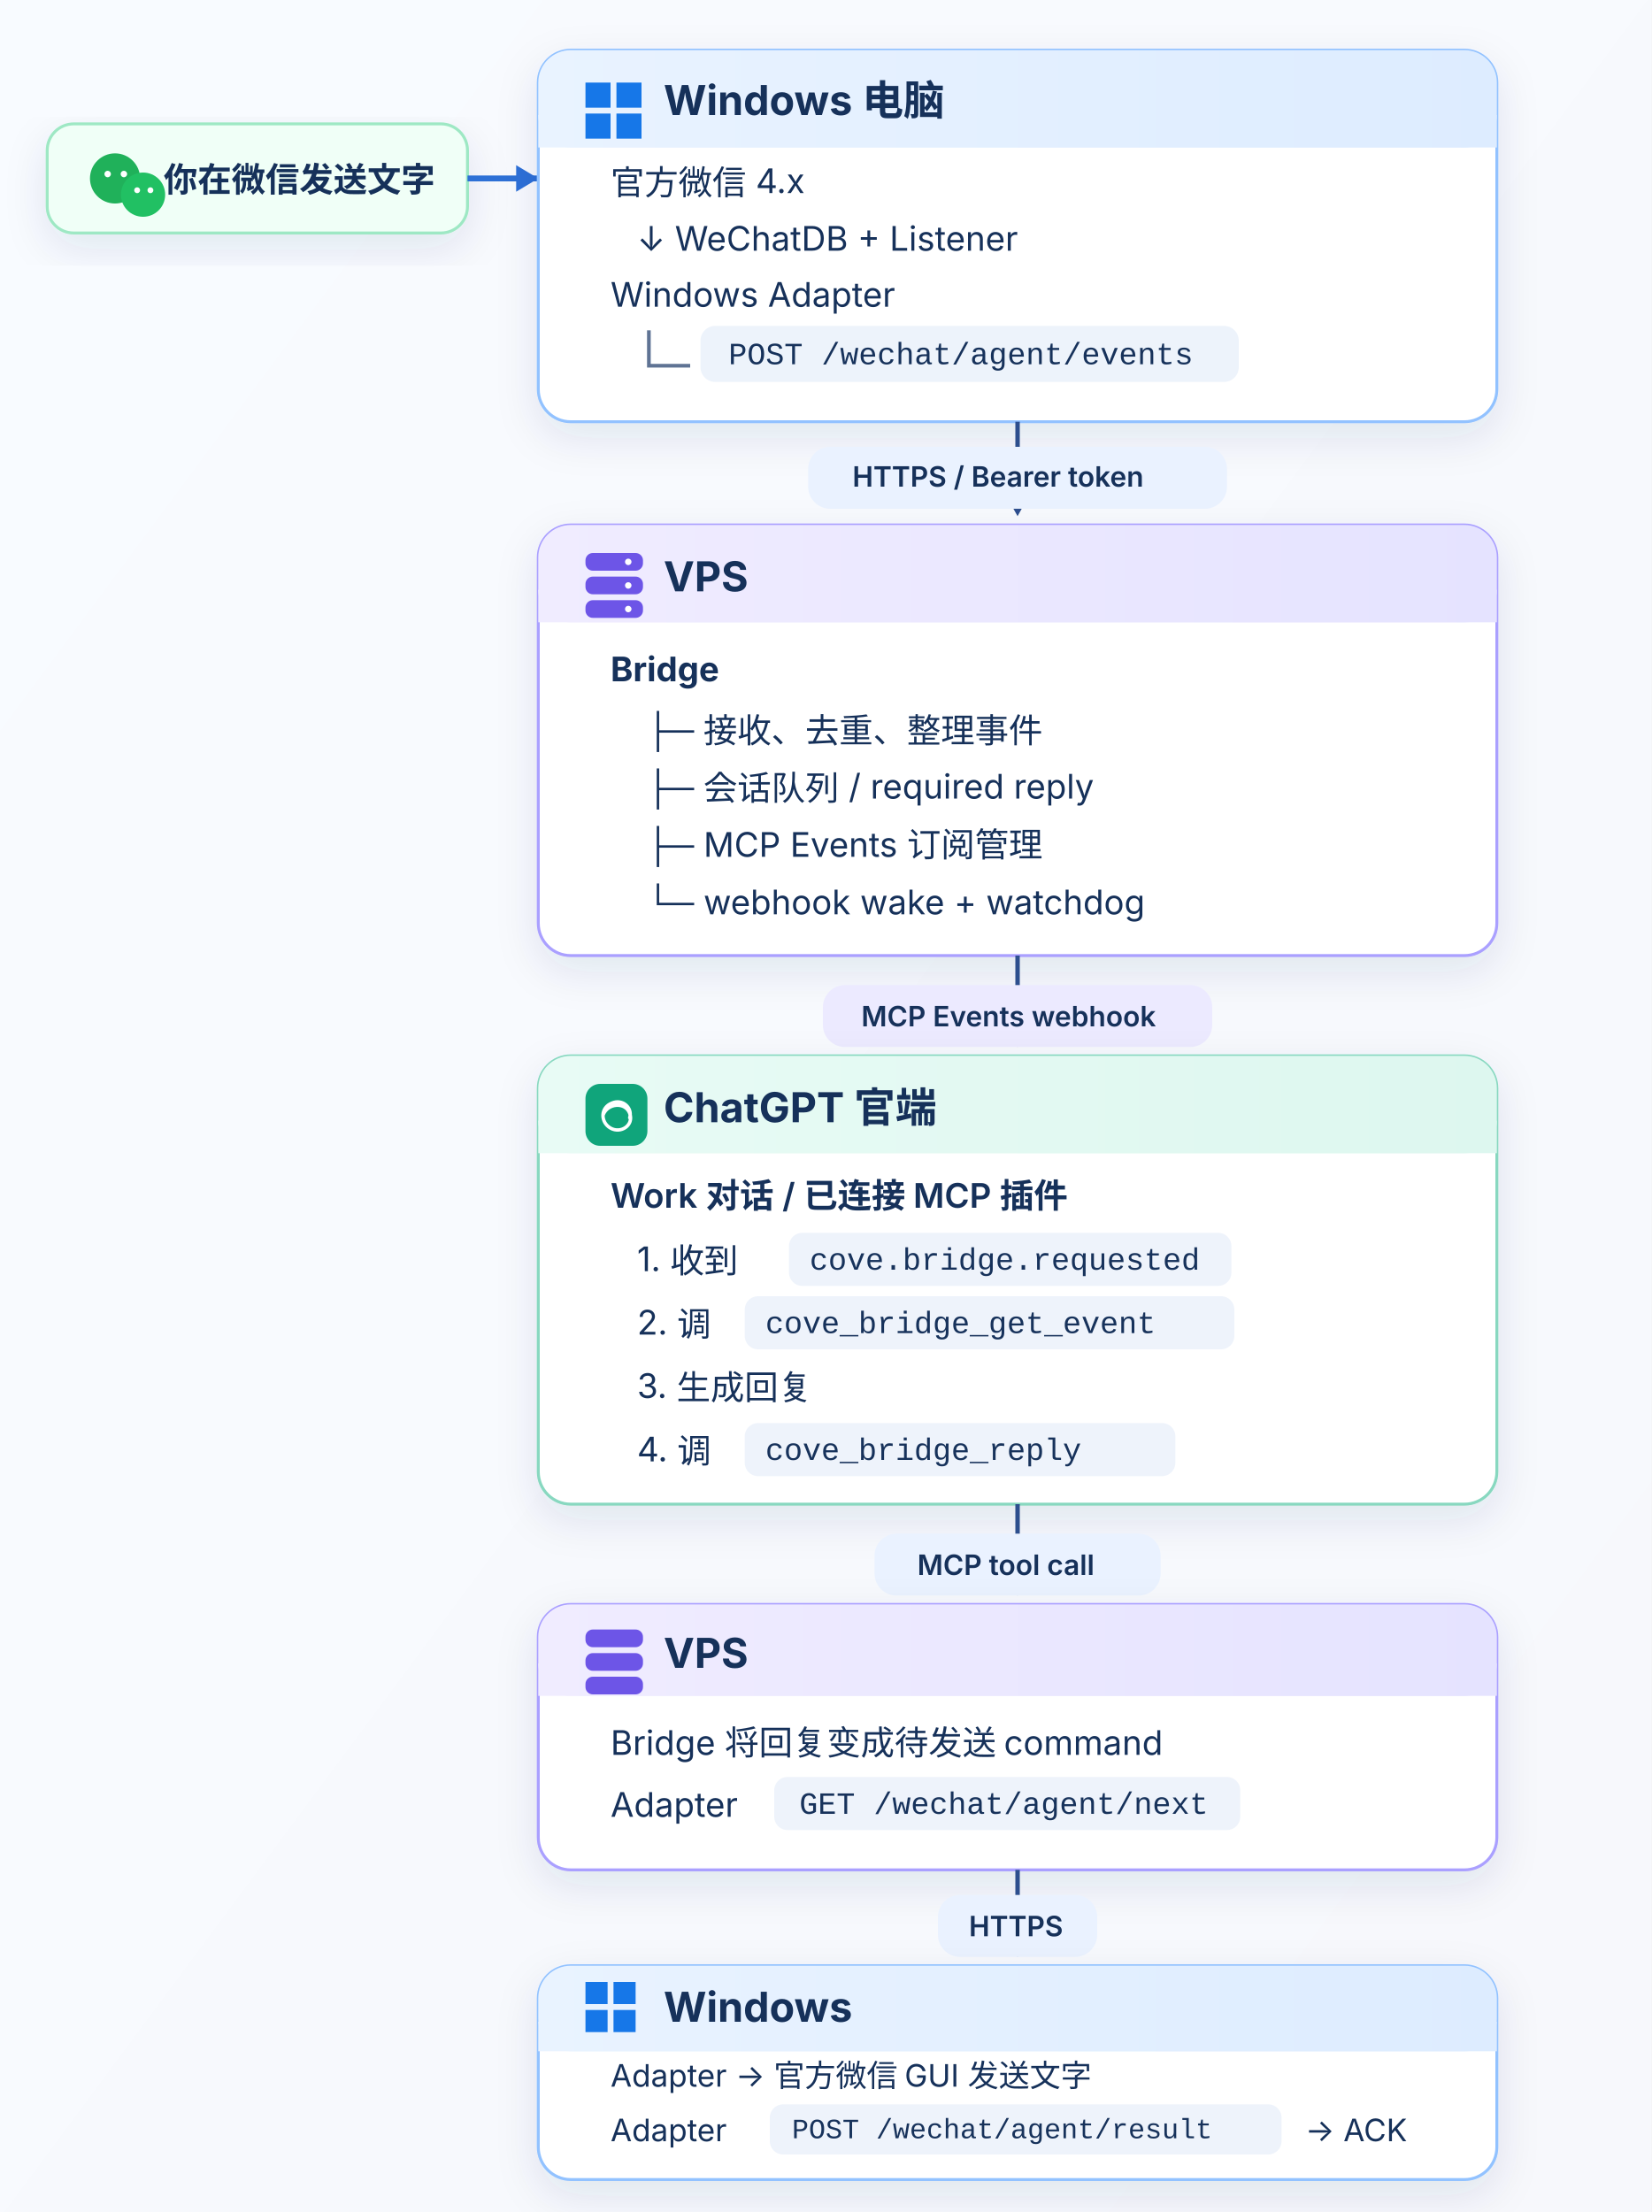
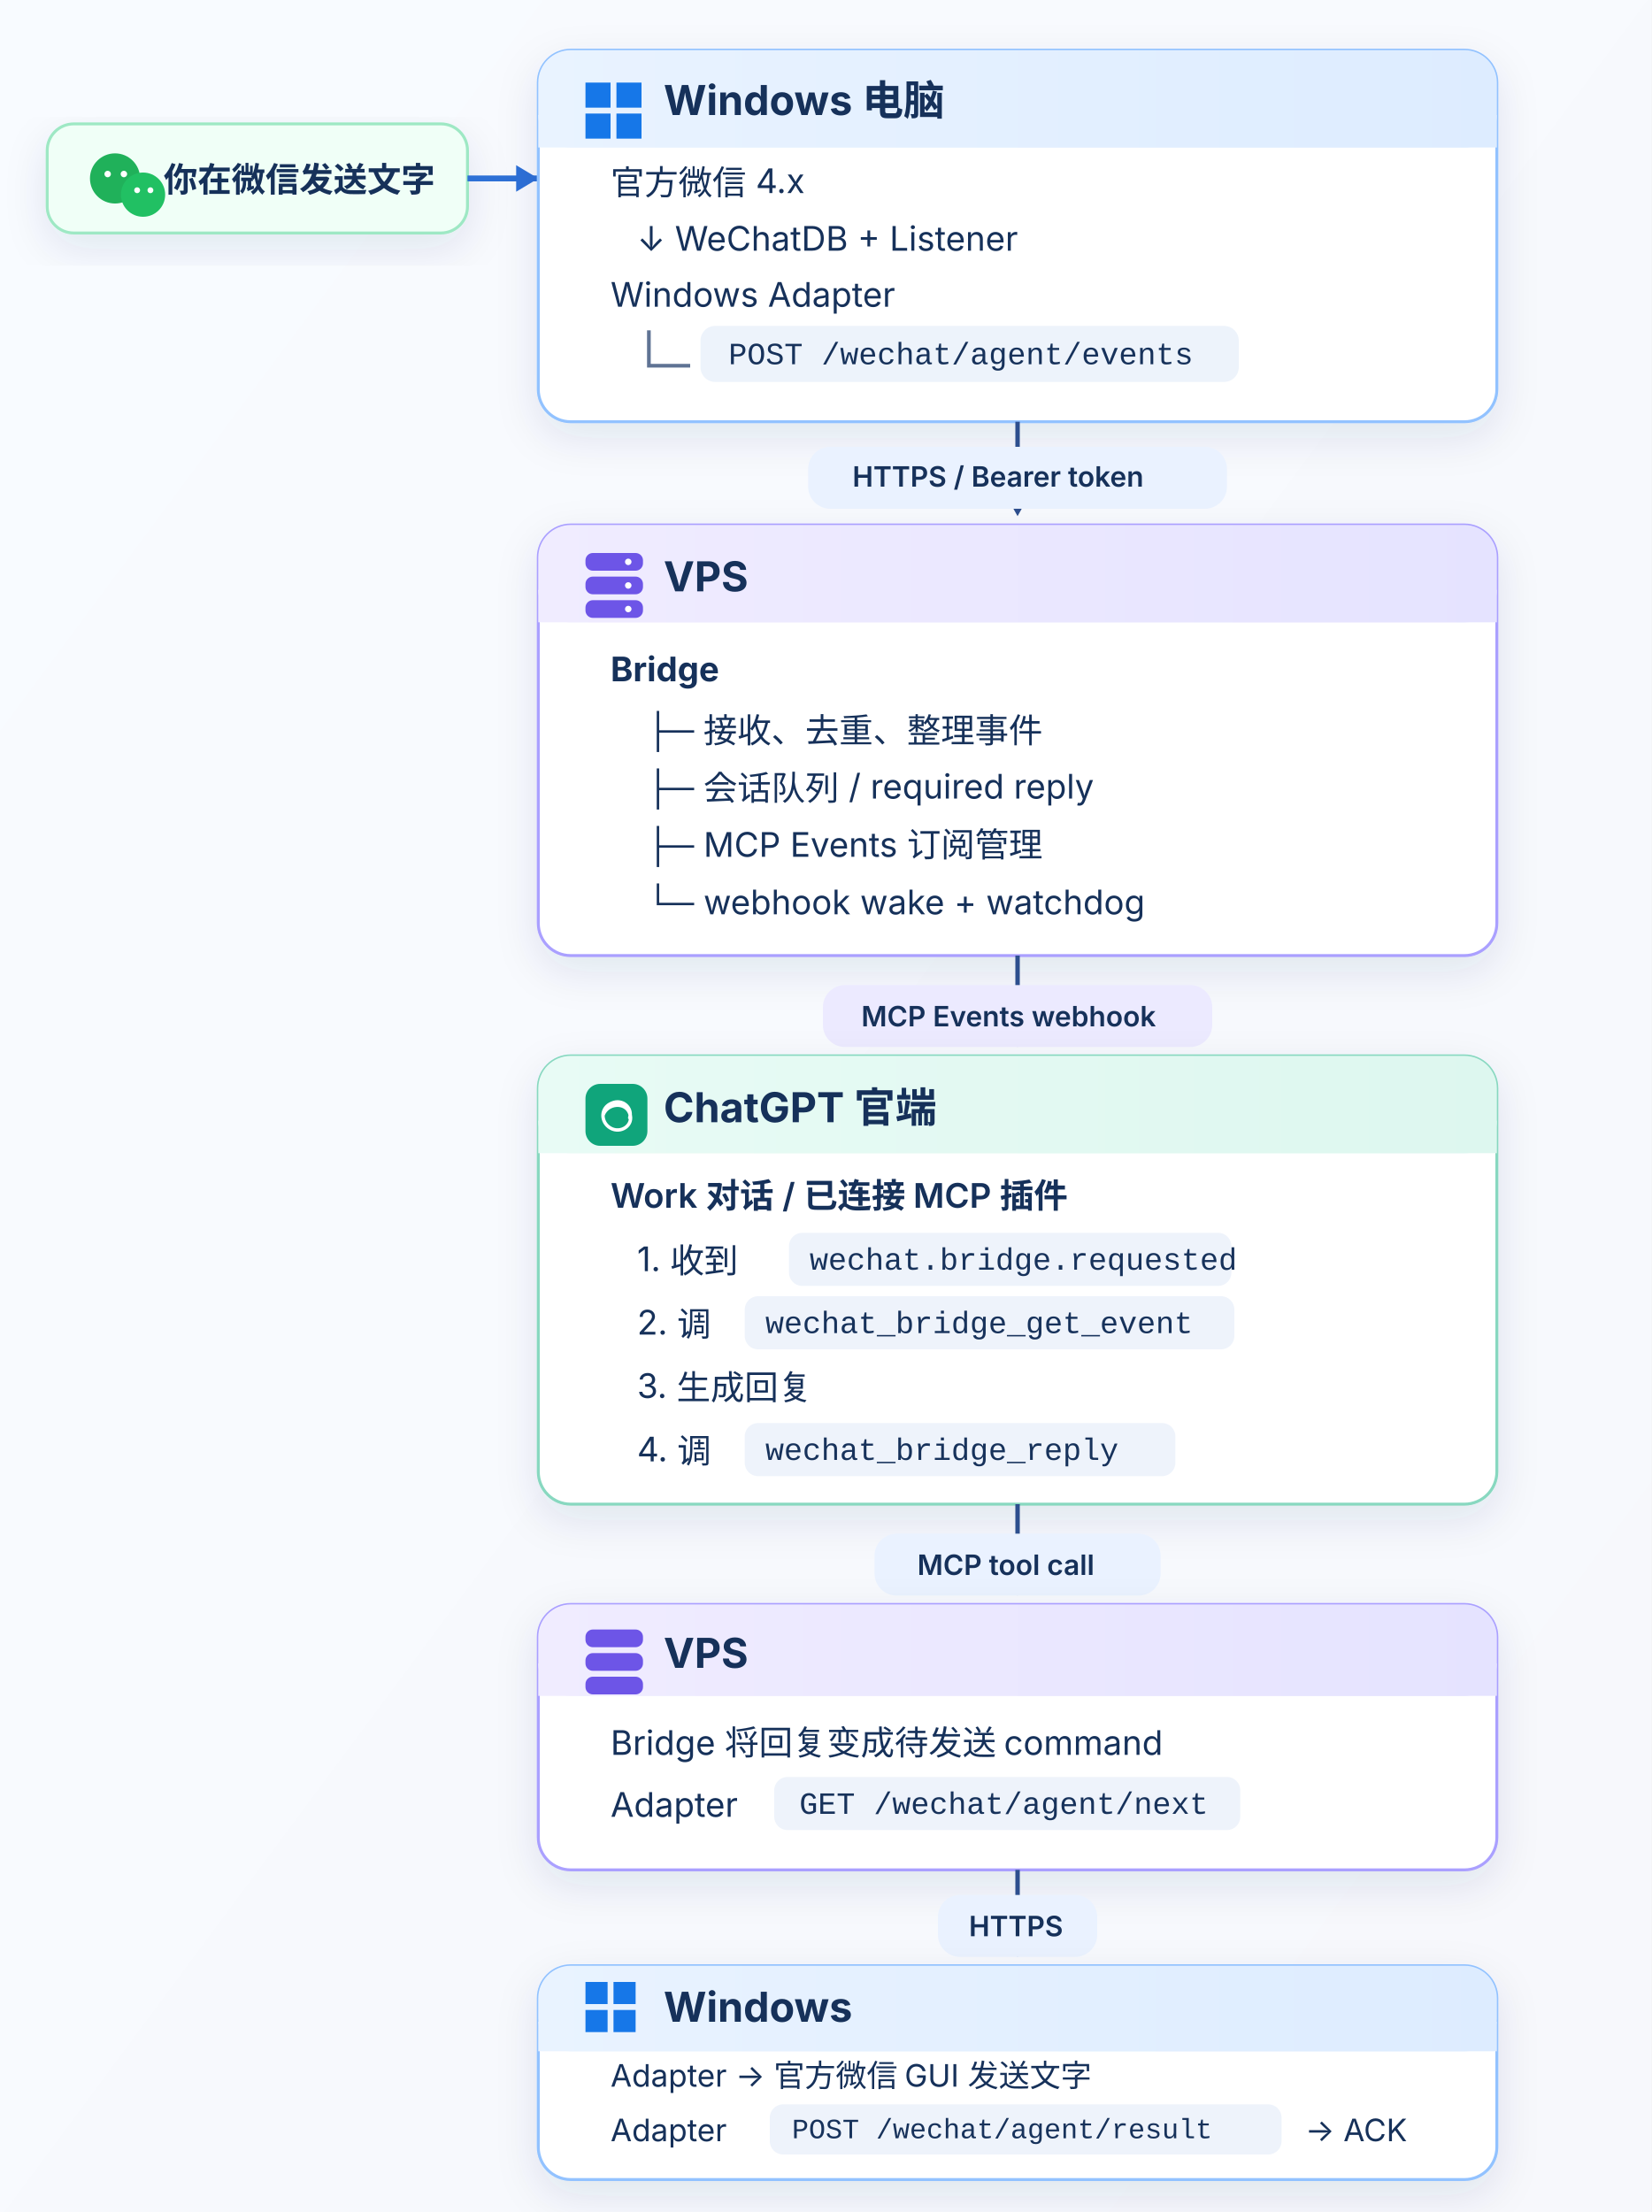
<svg xmlns="http://www.w3.org/2000/svg" width="1120" height="1500" viewBox="0 0 1120 1500" role="img" aria-labelledby="title desc">
  <defs>
    <linearGradient id="bg" x1="0" y1="0" x2="1" y2="1">
      <stop offset="0" stop-color="#f8fbff" />
      <stop offset="1" stop-color="#f7f8fc" />
    </linearGradient>
    <linearGradient id="winHead" x1="0" y1="0" x2="1" y2="0">
      <stop offset="0" stop-color="#e9f3ff" />
      <stop offset="1" stop-color="#ddecff" />
    </linearGradient>
    <linearGradient id="vpsHead" x1="0" y1="0" x2="1" y2="0">
      <stop offset="0" stop-color="#f0ecff" />
      <stop offset="1" stop-color="#e5e3ff" />
    </linearGradient>
    <linearGradient id="aiHead" x1="0" y1="0" x2="1" y2="0">
      <stop offset="0" stop-color="#e8fbf5" />
      <stop offset="1" stop-color="#ddf7ef" />
    </linearGradient>
    <filter id="shadow" x="-20%" y="-20%" width="140%" height="150%">
      <feDropShadow dx="0" dy="10" stdDeviation="14" flood-color="#1f3b64" flood-opacity=".10" />
    </filter>
    <style>
    .sans { font-family: Inter, "Segoe UI", "Microsoft YaHei", "PingFang SC", Arial, sans-serif; fill:#16315a; }
    .mono { font-family: "SFMono-Regular", Consolas, "Liberation Mono", monospace; fill:#17325b; }
    .title { font-size:28px; font-weight:700; }
    .body { font-size:23px; }
    .small { font-size:21px; }
    .connector { font-size:19px; font-weight:600; }
    .muted { fill:#60708e; }
  </style>
  </defs>
  <rect width="1120" height="1500" fill="url(#bg)" />
  <g filter="url(#shadow)">
    <rect x="32" y="84" rx="18" ry="18" width="285" height="74" fill="#f0fff7" stroke="#9ee8c4" stroke-width="2" />
  </g>
  <g transform="translate(57 101)">
    <circle cx="21" cy="20" r="17" fill="#20b15a" />
    <circle cx="40" cy="31" r="15" fill="#21c063" />
    <circle cx="16" cy="17" r="2.2" fill="#fff" />
    <circle cx="27" cy="17" r="2.2" fill="#fff" />
    <circle cx="36" cy="28" r="2" fill="#fff" />
    <circle cx="45" cy="28" r="2" fill="#fff" />
  </g>
  <text x="111" y="130" class="sans body" font-weight="700">你在微信发送文字</text>
  <line x1="317" y1="121" x2="365" y2="121" stroke="#2d70d6" stroke-width="4" />
  <polygon points="365,121 350,112 350,130" fill="#2d70d6" />
  <g filter="url(#shadow)">
    <rect x="365" y="34" rx="22" ry="22" width="650" height="252" fill="#fff" stroke="#92c2ff" stroke-width="2" />
    <rect x="365" y="34" rx="22" ry="22" width="650" height="66" fill="url(#winHead)" />
    <rect x="365" y="78" width="650" height="22" fill="url(#winHead)" />
  </g>
  <g transform="translate(397 56)" fill="#1677e8">
    <rect x="0" y="0" width="17" height="17" />
    <rect x="21" y="0" width="17" height="17" />
    <rect x="0" y="21" width="17" height="17" />
    <rect x="21" y="21" width="17" height="17" />
  </g>
  <text x="450" y="78" class="sans title">Windows 电脑</text>
  <text x="414" y="132" class="sans body">官方微信 4.x</text>
  <text x="432" y="170" class="sans body">↓ WeChatDB + Listener</text>
  <text x="414" y="208" class="sans body">Windows Adapter</text>
  <path d="M440 224 v24 h28" fill="none" stroke="#5f7394" stroke-width="2.5" />
  <rect x="475" y="221" rx="10" ry="10" width="365" height="38" fill="#edf3fb" />
  <text x="494" y="247" class="mono small">POST /wechat/agent/events</text>
  <line x1="690" y1="286" x2="690" y2="340" stroke="#2d4f8e" stroke-width="3" />
  <polygon points="690,350 681,334 699,334" fill="#2d4f8e" />
  <rect x="548" y="303" rx="15" ry="15" width="284" height="42" fill="#eaf2ff" />
  <text x="578" y="330" class="sans connector">HTTPS / Bearer token</text>
  <g filter="url(#shadow)">
    <rect x="365" y="356" rx="22" ry="22" width="650" height="292" fill="#fff" stroke="#aaa0ff" stroke-width="2" />
    <rect x="365" y="356" rx="22" ry="22" width="650" height="66" fill="url(#vpsHead)" />
    <rect x="365" y="400" width="650" height="22" fill="url(#vpsHead)" />
  </g>
  <g transform="translate(397 375)" fill="#6d55e7">
    <rect x="0" y="0" rx="5" width="39" height="12" />
    <rect x="0" y="16" rx="5" width="39" height="12" />
    <rect x="0" y="32" rx="5" width="39" height="12" />
    <circle cx="29" cy="6" r="2.2" fill="#fff" />
    <circle cx="29" cy="22" r="2.2" fill="#fff" />
    <circle cx="29" cy="38" r="2.2" fill="#fff" />
  </g>
  <text x="450" y="401" class="sans title">VPS</text>
  <text x="414" y="462" class="sans body" font-weight="700">Bridge</text>
  <text x="438" y="503" class="sans body">├─ 接收、去重、整理事件</text>
  <text x="438" y="542" class="sans body">├─ 会话队列 / required reply</text>
  <text x="438" y="581" class="sans body">├─ MCP Events 订阅管理</text>
  <text x="438" y="620" class="sans body">└─ webhook wake + watchdog</text>
  <line x1="690" y1="648" x2="690" y2="700" stroke="#2d4f8e" stroke-width="3" />
  <polygon points="690,710 681,694 699,694" fill="#2d4f8e" />
  <rect x="558" y="668" rx="15" ry="15" width="264" height="42" fill="#eceaff" />
  <text x="584" y="696" class="sans connector">MCP Events webhook</text>
  <g filter="url(#shadow)">
    <rect x="365" y="716" rx="22" ry="22" width="650" height="304" fill="#fff" stroke="#88d8c0" stroke-width="2" />
    <rect x="365" y="716" rx="22" ry="22" width="650" height="66" fill="url(#aiHead)" />
    <rect x="365" y="760" width="650" height="22" fill="url(#aiHead)" />
  </g>
  <g transform="translate(397 735)">
    <rect width="42" height="42" rx="10" fill="#10a57b" />
    <path d="M12 21c3-8 15-9 18-1 3 8-6 14-13 10-7-4-7-14 1-17 7-3 14 3 12 10" fill="none" stroke="#fff" stroke-width="2.3" stroke-linecap="round" />
  </g>
  <text x="450" y="761" class="sans title">ChatGPT 官端</text>
  <text x="414" y="819" class="sans body" font-weight="600">Work 对话 / 已连接 MCP 插件</text>
  <text x="432" y="862" class="sans body">1. 收到</text>
  <rect x="535" y="836" rx="9" ry="9" width="300" height="36" fill="#eef3fb" />
-   <text x="549" y="861" class="mono small">cove.bridge.requested</text>
+   <text x="549" y="861" class="mono small">wechat.bridge.requested</text>
  <text x="432" y="905" class="sans body">2. 调</text>
  <rect x="505" y="879" rx="9" ry="9" width="332" height="36" fill="#eef3fb" />
-   <text x="519" y="904" class="mono small">cove_bridge_get_event</text>
+   <text x="519" y="904" class="mono small">wechat_bridge_get_event</text>
  <text x="432" y="948" class="sans body">3. 生成回复</text>
  <text x="432" y="991" class="sans body">4. 调</text>
  <rect x="505" y="965" rx="9" ry="9" width="292" height="36" fill="#eef3fb" />
-   <text x="519" y="990" class="mono small">cove_bridge_reply</text>
+   <text x="519" y="990" class="mono small">wechat_bridge_reply</text>
  <line x1="690" y1="1020" x2="690" y2="1072" stroke="#2d4f8e" stroke-width="3" />
  <polygon points="690,1082 681,1066 699,1066" fill="#2d4f8e" />
  <rect x="593" y="1040" rx="15" ry="15" width="194" height="42" fill="#eaf2ff" />
  <text x="622" y="1068" class="sans connector">MCP tool call</text>
  <g filter="url(#shadow)">
    <rect x="365" y="1088" rx="22" ry="22" width="650" height="180" fill="#fff" stroke="#aaa0ff" stroke-width="2" />
    <rect x="365" y="1088" rx="22" ry="22" width="650" height="62" fill="url(#vpsHead)" />
    <rect x="365" y="1128" width="650" height="22" fill="url(#vpsHead)" />
  </g>
  <g transform="translate(397 1105)" fill="#6d55e7">
    <rect x="0" y="0" rx="5" width="39" height="12" />
    <rect x="0" y="16" rx="5" width="39" height="12" />
    <rect x="0" y="32" rx="5" width="39" height="12" />
  </g>
  <text x="450" y="1131" class="sans title">VPS</text>
  <text x="414" y="1190" class="sans body">Bridge 将回复变成待发送 command</text>
  <text x="414" y="1232" class="sans body">Adapter</text>
  <rect x="525" y="1205" rx="9" ry="9" width="316" height="36" fill="#eef3fb" />
  <text x="542" y="1230" class="mono small">GET /wechat/agent/next</text>
  <line x1="690" y1="1268" x2="690" y2="1317" stroke="#2d4f8e" stroke-width="3" />
  <polygon points="690,1327 681,1311 699,1311" fill="#2d4f8e" />
  <rect x="636" y="1285" rx="15" ry="15" width="108" height="42" fill="#eaf2ff" />
  <text x="657" y="1313" class="sans connector">HTTPS</text>
  <g filter="url(#shadow)">
    <rect x="365" y="1333" rx="22" ry="22" width="650" height="145" fill="#fff" stroke="#92c2ff" stroke-width="2" />
    <rect x="365" y="1333" rx="22" ry="22" width="650" height="58" fill="url(#winHead)" />
    <rect x="365" y="1371" width="650" height="20" fill="url(#winHead)" />
  </g>
  <g transform="translate(397 1344)" fill="#1677e8">
    <rect x="0" y="0" width="15" height="15" />
    <rect x="19" y="0" width="15" height="15" />
    <rect x="0" y="19" width="15" height="15" />
    <rect x="19" y="19" width="15" height="15" />
  </g>
  <text x="450" y="1371" class="sans title">Windows</text>
  <text x="414" y="1415" class="sans small">Adapter → 官方微信 GUI 发送文字</text>
  <text x="414" y="1452" class="sans small">Adapter</text>
  <rect x="522" y="1427" rx="9" ry="9" width="347" height="34" fill="#eef3fb" />
  <text x="537" y="1450" class="mono" font-size="19">POST /wechat/agent/result</text>
  <text x="885" y="1452" class="sans small">→ ACK</text>
</svg>
